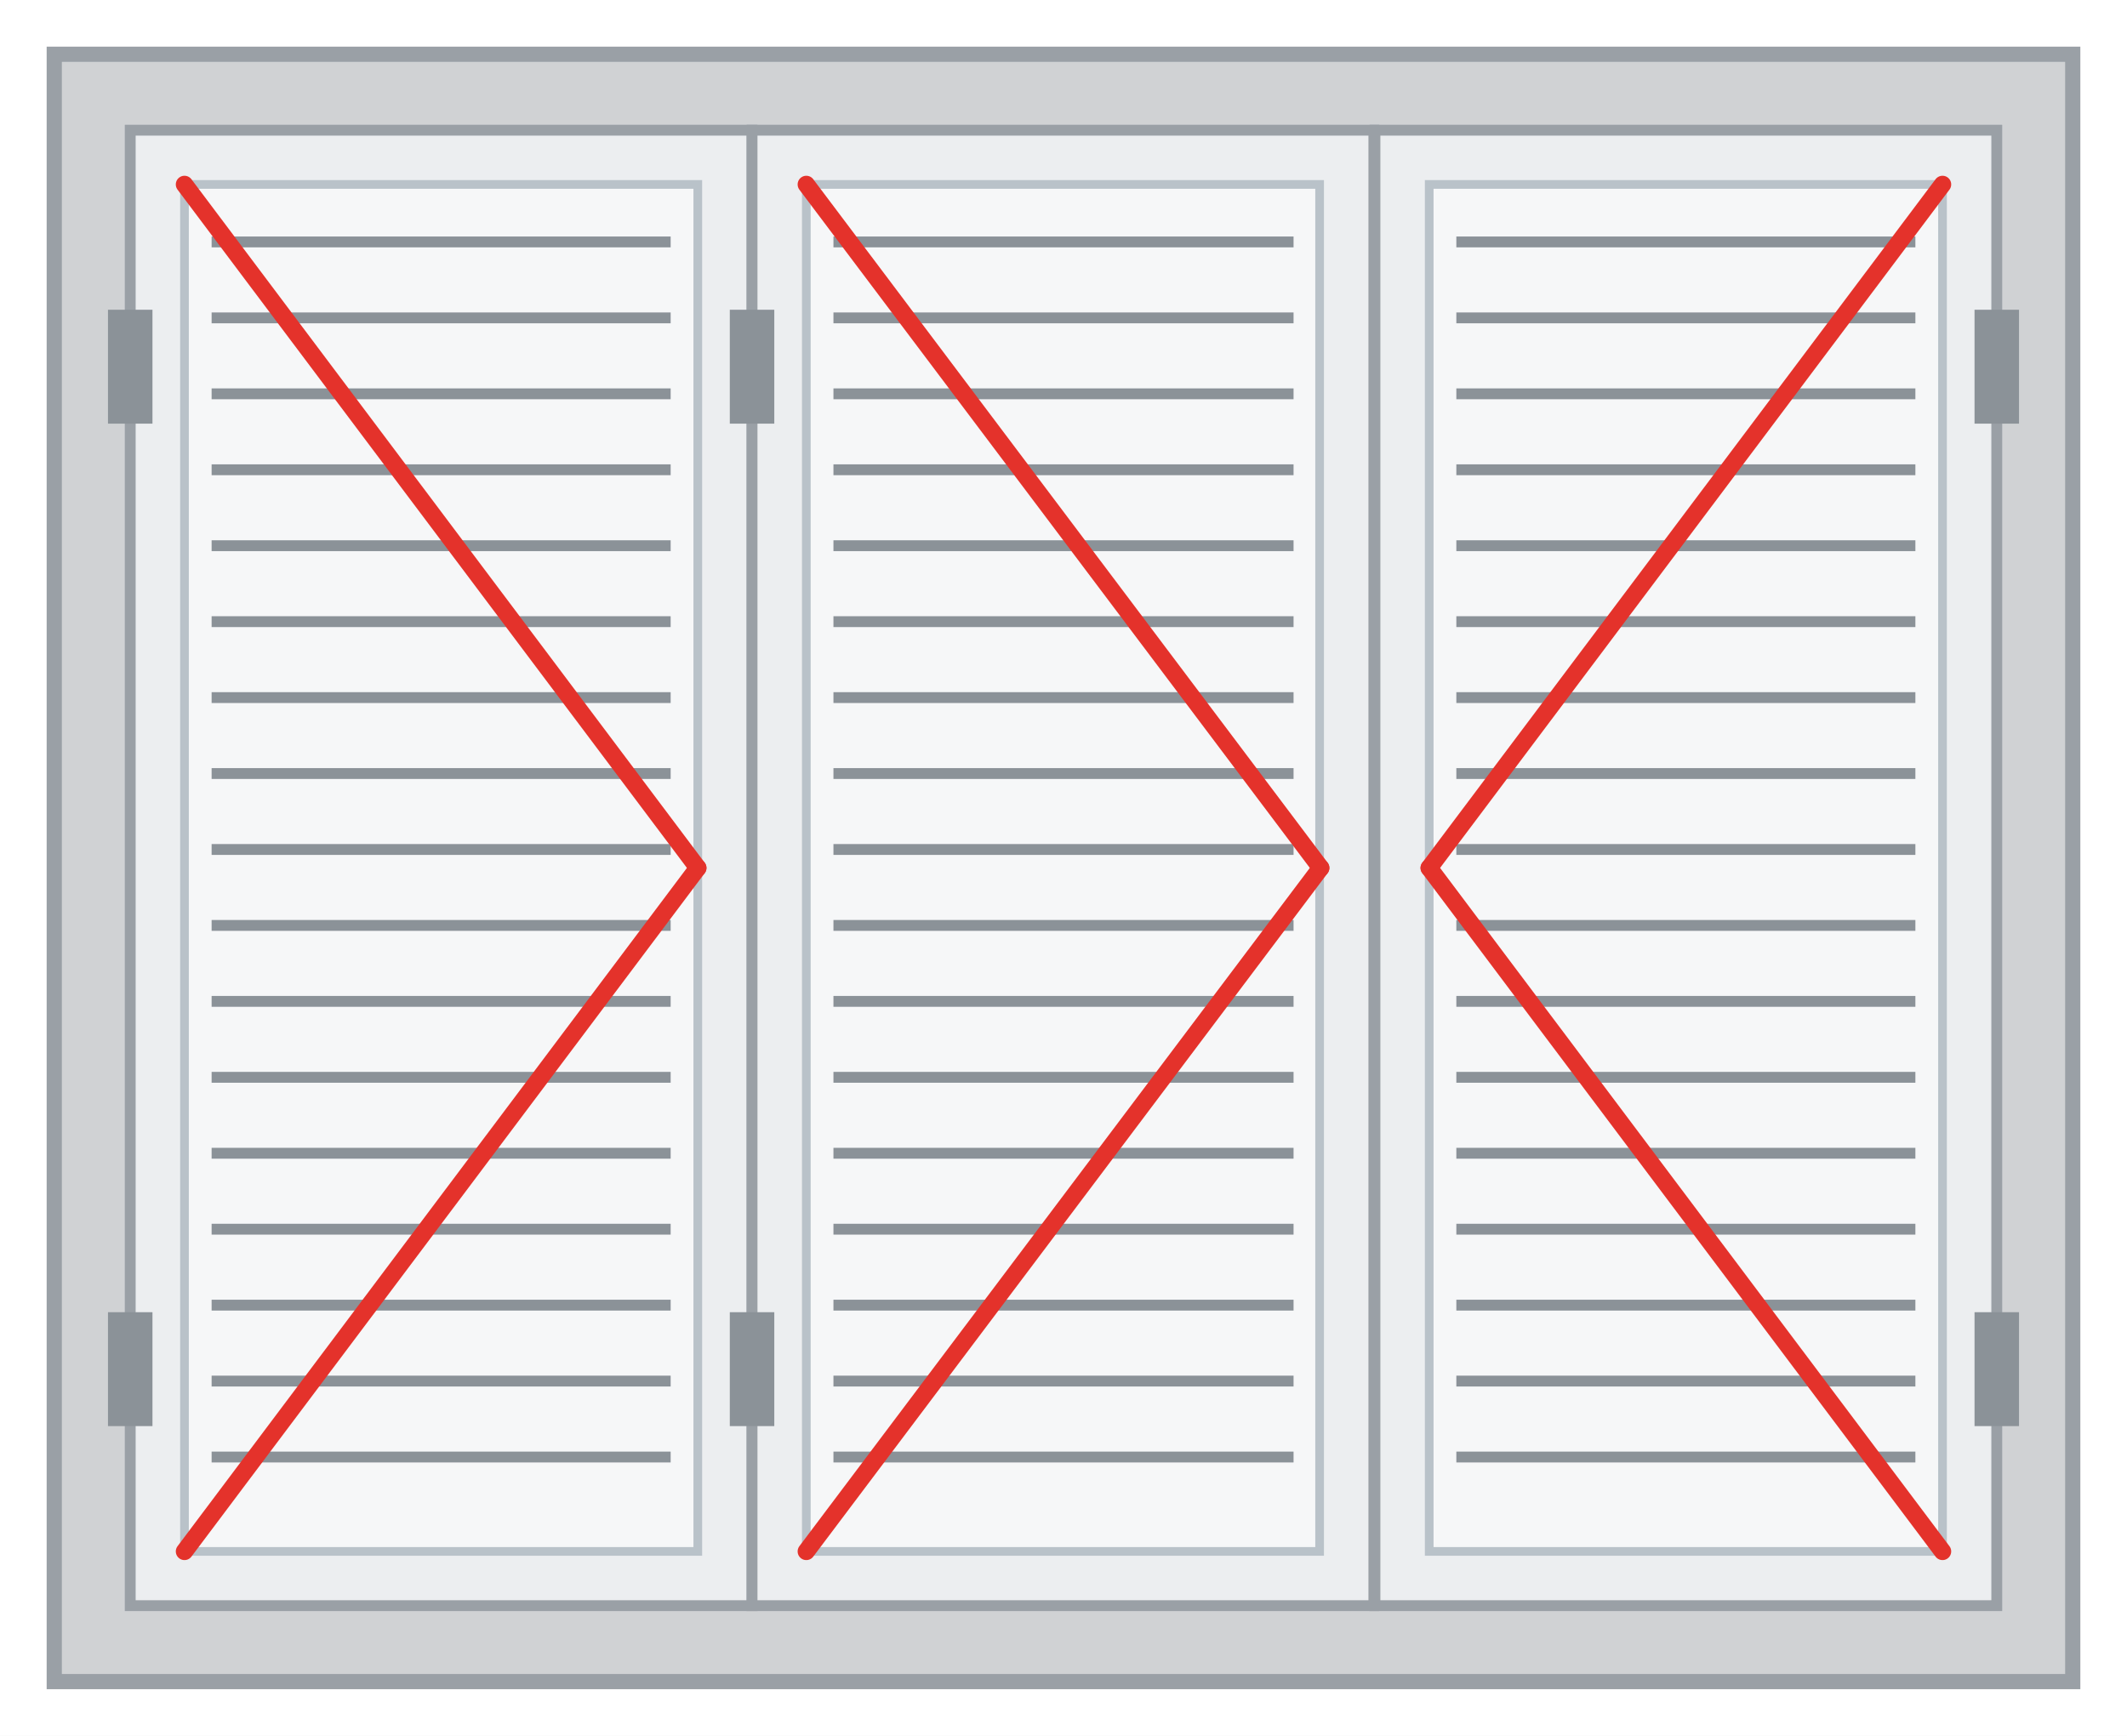
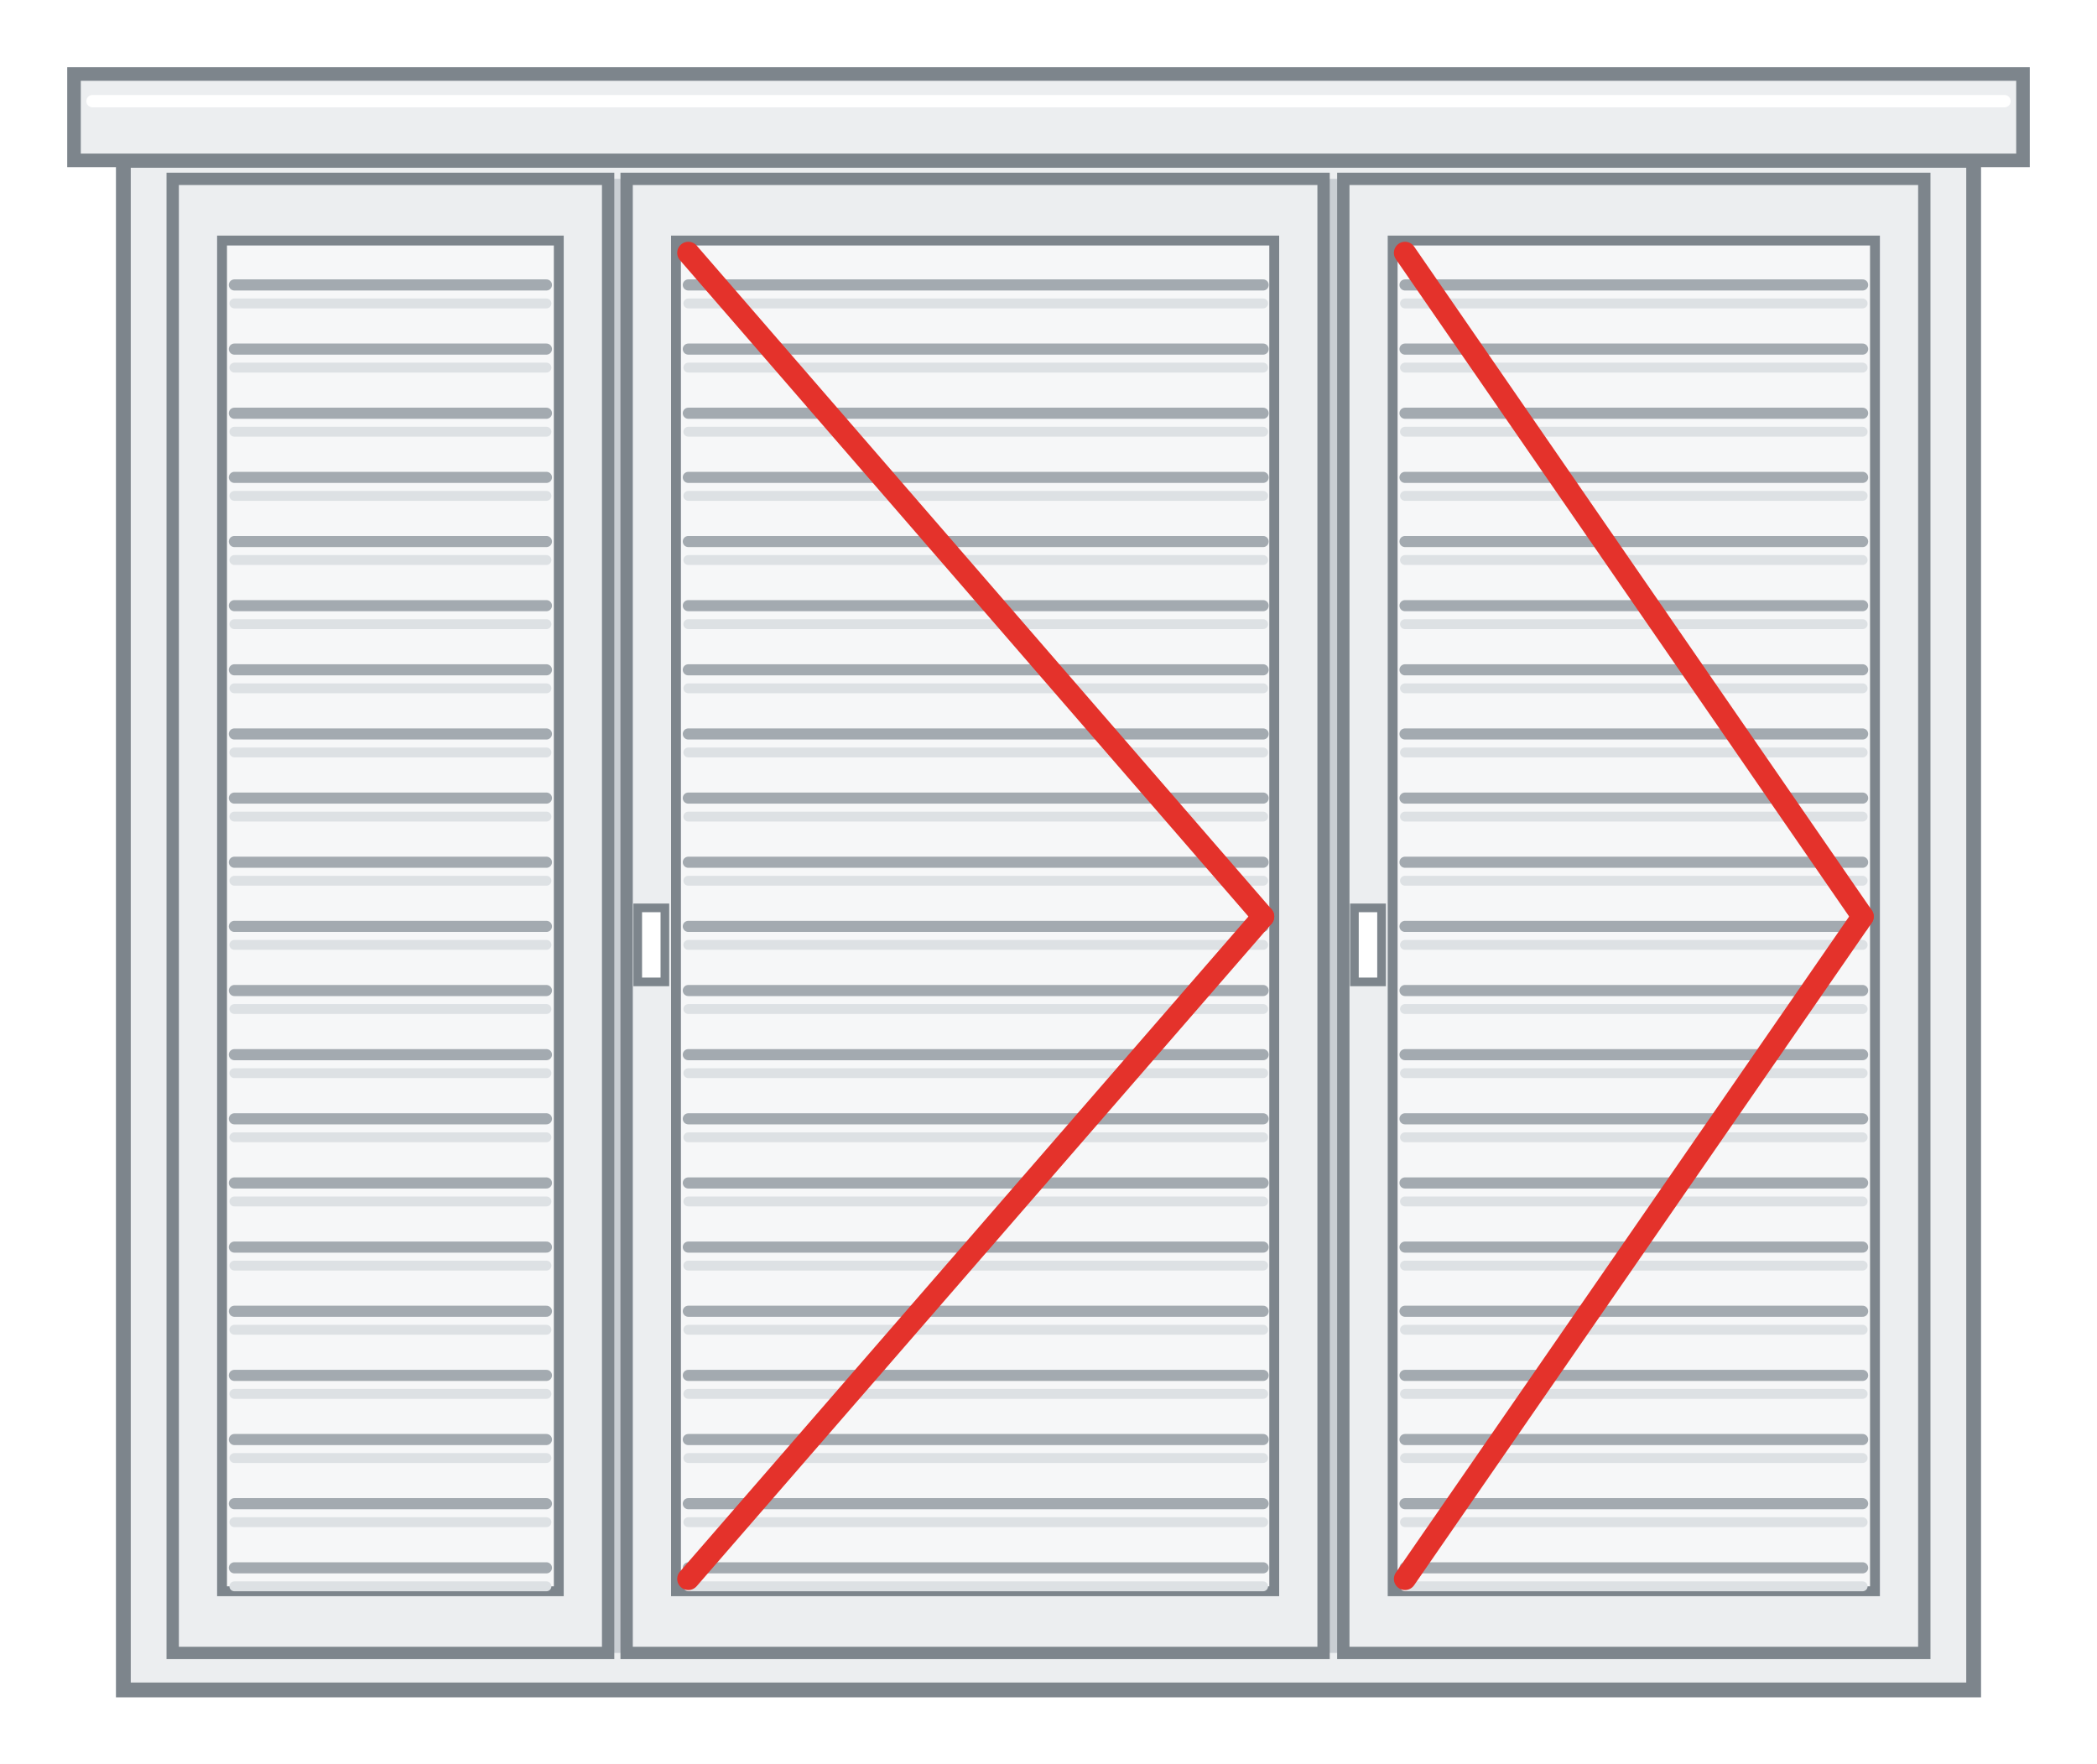
- <svg xmlns="http://www.w3.org/2000/svg" viewBox="0 0 196 160" width="196" height="160" role="img">
-   <rect width="196" height="160" fill="#ffffff" />
-   <rect x="5.0" y="5.0" width="186.0" height="150.0" fill="#d0d2d4" stroke="#9aa0a6" stroke-width="1.4" />
-   <rect x="12.0" y="12.0" width="57.3" height="136.0" fill="#eceef0" stroke="#9aa0a6" stroke-width="1" />
-   <rect x="17.0" y="17.0" width="47.3" height="126.0" fill="#f6f7f8" stroke="#b9c2c9" stroke-width="0.8" />
-   <line x1="19.5" y1="22.3" x2="61.8" y2="22.3" stroke="#8b9298" stroke-width="1" />
-   <line x1="19.5" y1="29.3" x2="61.8" y2="29.3" stroke="#8b9298" stroke-width="1" />
-   <line x1="19.5" y1="36.3" x2="61.8" y2="36.3" stroke="#8b9298" stroke-width="1" />
-   <line x1="19.5" y1="43.3" x2="61.8" y2="43.3" stroke="#8b9298" stroke-width="1" />
-   <line x1="19.5" y1="50.3" x2="61.8" y2="50.3" stroke="#8b9298" stroke-width="1" />
-   <line x1="19.5" y1="57.3" x2="61.8" y2="57.3" stroke="#8b9298" stroke-width="1" />
-   <line x1="19.5" y1="64.3" x2="61.8" y2="64.3" stroke="#8b9298" stroke-width="1" />
-   <line x1="19.5" y1="71.3" x2="61.8" y2="71.3" stroke="#8b9298" stroke-width="1" />
-   <line x1="19.5" y1="78.3" x2="61.8" y2="78.3" stroke="#8b9298" stroke-width="1" />
-   <line x1="19.5" y1="85.3" x2="61.8" y2="85.3" stroke="#8b9298" stroke-width="1" />
-   <line x1="19.5" y1="92.3" x2="61.8" y2="92.3" stroke="#8b9298" stroke-width="1" />
-   <line x1="19.5" y1="99.3" x2="61.8" y2="99.3" stroke="#8b9298" stroke-width="1" />
-   <line x1="19.5" y1="106.3" x2="61.8" y2="106.3" stroke="#8b9298" stroke-width="1" />
-   <line x1="19.5" y1="113.3" x2="61.8" y2="113.3" stroke="#8b9298" stroke-width="1" />
-   <line x1="19.5" y1="120.3" x2="61.8" y2="120.3" stroke="#8b9298" stroke-width="1" />
-   <line x1="19.5" y1="127.3" x2="61.8" y2="127.3" stroke="#8b9298" stroke-width="1" />
-   <line x1="19.5" y1="134.3" x2="61.8" y2="134.3" stroke="#8b9298" stroke-width="1" />
-   <line x1="17.0" y1="17.0" x2="64.3" y2="80.0" stroke="#e4322b" stroke-width="1.6" stroke-linecap="round" />
-   <line x1="17.0" y1="143.0" x2="64.3" y2="80.0" stroke="#e4322b" stroke-width="1.6" stroke-linecap="round" />
-   <rect x="10.2" y="28.8" width="3.6" height="10.0" fill="#8b9298" stroke="#8b9298" stroke-width="0.5" />
-   <rect x="10.2" y="121.2" width="3.6" height="10.0" fill="#8b9298" stroke="#8b9298" stroke-width="0.5" />
-   <rect x="69.3" y="12.0" width="57.3" height="136.0" fill="#eceef0" stroke="#9aa0a6" stroke-width="1" />
-   <rect x="74.3" y="17.0" width="47.3" height="126.0" fill="#f6f7f8" stroke="#b9c2c9" stroke-width="0.8" />
-   <line x1="76.8" y1="22.3" x2="119.2" y2="22.3" stroke="#8b9298" stroke-width="1" />
-   <line x1="76.8" y1="29.3" x2="119.2" y2="29.3" stroke="#8b9298" stroke-width="1" />
-   <line x1="76.8" y1="36.3" x2="119.2" y2="36.3" stroke="#8b9298" stroke-width="1" />
-   <line x1="76.8" y1="43.3" x2="119.2" y2="43.3" stroke="#8b9298" stroke-width="1" />
-   <line x1="76.8" y1="50.3" x2="119.2" y2="50.3" stroke="#8b9298" stroke-width="1" />
-   <line x1="76.8" y1="57.3" x2="119.2" y2="57.3" stroke="#8b9298" stroke-width="1" />
-   <line x1="76.8" y1="64.3" x2="119.2" y2="64.3" stroke="#8b9298" stroke-width="1" />
-   <line x1="76.8" y1="71.3" x2="119.2" y2="71.3" stroke="#8b9298" stroke-width="1" />
-   <line x1="76.8" y1="78.3" x2="119.2" y2="78.3" stroke="#8b9298" stroke-width="1" />
-   <line x1="76.8" y1="85.3" x2="119.2" y2="85.3" stroke="#8b9298" stroke-width="1" />
-   <line x1="76.8" y1="92.3" x2="119.2" y2="92.3" stroke="#8b9298" stroke-width="1" />
-   <line x1="76.8" y1="99.3" x2="119.2" y2="99.3" stroke="#8b9298" stroke-width="1" />
-   <line x1="76.8" y1="106.3" x2="119.2" y2="106.3" stroke="#8b9298" stroke-width="1" />
-   <line x1="76.8" y1="113.3" x2="119.2" y2="113.3" stroke="#8b9298" stroke-width="1" />
-   <line x1="76.8" y1="120.3" x2="119.2" y2="120.3" stroke="#8b9298" stroke-width="1" />
-   <line x1="76.8" y1="127.3" x2="119.2" y2="127.3" stroke="#8b9298" stroke-width="1" />
-   <line x1="76.8" y1="134.3" x2="119.2" y2="134.3" stroke="#8b9298" stroke-width="1" />
-   <line x1="74.3" y1="17.0" x2="121.7" y2="80.0" stroke="#e4322b" stroke-width="1.6" stroke-linecap="round" />
-   <line x1="74.3" y1="143.0" x2="121.7" y2="80.0" stroke="#e4322b" stroke-width="1.6" stroke-linecap="round" />
-   <rect x="67.5" y="28.8" width="3.6" height="10.0" fill="#8b9298" stroke="#8b9298" stroke-width="0.5" />
-   <rect x="67.5" y="121.2" width="3.6" height="10.0" fill="#8b9298" stroke="#8b9298" stroke-width="0.5" />
-   <rect x="126.7" y="12.0" width="57.3" height="136.0" fill="#eceef0" stroke="#9aa0a6" stroke-width="1" />
-   <rect x="131.7" y="17.0" width="47.3" height="126.0" fill="#f6f7f8" stroke="#b9c2c9" stroke-width="0.8" />
-   <line x1="134.2" y1="22.3" x2="176.5" y2="22.3" stroke="#8b9298" stroke-width="1" />
-   <line x1="134.2" y1="29.3" x2="176.5" y2="29.3" stroke="#8b9298" stroke-width="1" />
-   <line x1="134.2" y1="36.3" x2="176.5" y2="36.3" stroke="#8b9298" stroke-width="1" />
-   <line x1="134.2" y1="43.3" x2="176.5" y2="43.3" stroke="#8b9298" stroke-width="1" />
-   <line x1="134.2" y1="50.3" x2="176.5" y2="50.3" stroke="#8b9298" stroke-width="1" />
-   <line x1="134.2" y1="57.3" x2="176.5" y2="57.3" stroke="#8b9298" stroke-width="1" />
-   <line x1="134.2" y1="64.3" x2="176.5" y2="64.3" stroke="#8b9298" stroke-width="1" />
-   <line x1="134.2" y1="71.3" x2="176.5" y2="71.3" stroke="#8b9298" stroke-width="1" />
-   <line x1="134.2" y1="78.3" x2="176.5" y2="78.3" stroke="#8b9298" stroke-width="1" />
-   <line x1="134.2" y1="85.3" x2="176.5" y2="85.3" stroke="#8b9298" stroke-width="1" />
-   <line x1="134.2" y1="92.3" x2="176.5" y2="92.3" stroke="#8b9298" stroke-width="1" />
-   <line x1="134.2" y1="99.3" x2="176.5" y2="99.3" stroke="#8b9298" stroke-width="1" />
-   <line x1="134.2" y1="106.3" x2="176.5" y2="106.3" stroke="#8b9298" stroke-width="1" />
-   <line x1="134.2" y1="113.3" x2="176.5" y2="113.3" stroke="#8b9298" stroke-width="1" />
-   <line x1="134.2" y1="120.3" x2="176.5" y2="120.3" stroke="#8b9298" stroke-width="1" />
-   <line x1="134.2" y1="127.3" x2="176.5" y2="127.3" stroke="#8b9298" stroke-width="1" />
-   <line x1="134.2" y1="134.3" x2="176.5" y2="134.3" stroke="#8b9298" stroke-width="1" />
-   <line x1="179.0" y1="17.0" x2="131.7" y2="80.0" stroke="#e4322b" stroke-width="1.6" stroke-linecap="round" />
-   <line x1="179.0" y1="143.0" x2="131.7" y2="80.0" stroke="#e4322b" stroke-width="1.6" stroke-linecap="round" />
-   <rect x="182.2" y="28.8" width="3.6" height="10.0" fill="#8b9298" stroke="#8b9298" stroke-width="0.5" />
-   <rect x="182.2" y="121.2" width="3.6" height="10.0" fill="#8b9298" stroke="#8b9298" stroke-width="0.5" />
+ <svg xmlns="http://www.w3.org/2000/svg" viewBox="0 0 170 143" width="170" height="143" role="img">
+   <rect width="170" height="143" fill="#ffffff" />
+   <rect x="10.0" y="13.0" width="150.0" height="124.0" fill="#eceef0" stroke="#7d858c" stroke-width="1.2" />
+   <rect x="14.0" y="14.5" width="142.0" height="119.5" fill="#c9ced3" stroke="none" stroke-width="0" />
+   <rect x="14.0" y="14.5" width="35.3" height="119.5" fill="#eceef0" stroke="#7d858c" stroke-width="1" />
+   <rect x="18.0" y="19.5" width="27.3" height="109.5" fill="#f6f7f8" stroke="#7d858c" stroke-width="0.8" />
+   <line x1="19.0" y1="23.1" x2="44.3" y2="23.1" stroke="#a3aab0" stroke-width="0.9" stroke-linecap="round" />
+   <line x1="19.0" y1="24.6" x2="44.3" y2="24.6" stroke="#dde1e4" stroke-width="0.8" stroke-linecap="round" />
+   <line x1="19.0" y1="28.3" x2="44.3" y2="28.3" stroke="#a3aab0" stroke-width="0.9" stroke-linecap="round" />
+   <line x1="19.0" y1="29.8" x2="44.3" y2="29.8" stroke="#dde1e4" stroke-width="0.8" stroke-linecap="round" />
+   <line x1="19.0" y1="33.5" x2="44.3" y2="33.5" stroke="#a3aab0" stroke-width="0.9" stroke-linecap="round" />
+   <line x1="19.0" y1="35.0" x2="44.3" y2="35.0" stroke="#dde1e4" stroke-width="0.8" stroke-linecap="round" />
+   <line x1="19.0" y1="38.7" x2="44.3" y2="38.7" stroke="#a3aab0" stroke-width="0.9" stroke-linecap="round" />
+   <line x1="19.0" y1="40.2" x2="44.3" y2="40.2" stroke="#dde1e4" stroke-width="0.8" stroke-linecap="round" />
+   <line x1="19.0" y1="43.9" x2="44.3" y2="43.9" stroke="#a3aab0" stroke-width="0.9" stroke-linecap="round" />
+   <line x1="19.0" y1="45.4" x2="44.3" y2="45.4" stroke="#dde1e4" stroke-width="0.8" stroke-linecap="round" />
+   <line x1="19.0" y1="49.1" x2="44.3" y2="49.1" stroke="#a3aab0" stroke-width="0.9" stroke-linecap="round" />
+   <line x1="19.0" y1="50.6" x2="44.3" y2="50.6" stroke="#dde1e4" stroke-width="0.8" stroke-linecap="round" />
+   <line x1="19.0" y1="54.3" x2="44.3" y2="54.3" stroke="#a3aab0" stroke-width="0.9" stroke-linecap="round" />
+   <line x1="19.0" y1="55.8" x2="44.3" y2="55.8" stroke="#dde1e4" stroke-width="0.8" stroke-linecap="round" />
+   <line x1="19.0" y1="59.5" x2="44.3" y2="59.5" stroke="#a3aab0" stroke-width="0.9" stroke-linecap="round" />
+   <line x1="19.0" y1="61.0" x2="44.3" y2="61.0" stroke="#dde1e4" stroke-width="0.8" stroke-linecap="round" />
+   <line x1="19.0" y1="64.7" x2="44.3" y2="64.7" stroke="#a3aab0" stroke-width="0.9" stroke-linecap="round" />
+   <line x1="19.0" y1="66.2" x2="44.3" y2="66.2" stroke="#dde1e4" stroke-width="0.8" stroke-linecap="round" />
+   <line x1="19.0" y1="69.9" x2="44.3" y2="69.9" stroke="#a3aab0" stroke-width="0.9" stroke-linecap="round" />
+   <line x1="19.0" y1="71.4" x2="44.3" y2="71.4" stroke="#dde1e4" stroke-width="0.8" stroke-linecap="round" />
+   <line x1="19.0" y1="75.1" x2="44.3" y2="75.1" stroke="#a3aab0" stroke-width="0.9" stroke-linecap="round" />
+   <line x1="19.0" y1="76.6" x2="44.3" y2="76.6" stroke="#dde1e4" stroke-width="0.8" stroke-linecap="round" />
+   <line x1="19.0" y1="80.3" x2="44.3" y2="80.3" stroke="#a3aab0" stroke-width="0.9" stroke-linecap="round" />
+   <line x1="19.0" y1="81.8" x2="44.3" y2="81.8" stroke="#dde1e4" stroke-width="0.8" stroke-linecap="round" />
+   <line x1="19.0" y1="85.5" x2="44.3" y2="85.5" stroke="#a3aab0" stroke-width="0.9" stroke-linecap="round" />
+   <line x1="19.0" y1="87.0" x2="44.3" y2="87.0" stroke="#dde1e4" stroke-width="0.8" stroke-linecap="round" />
+   <line x1="19.0" y1="90.7" x2="44.3" y2="90.7" stroke="#a3aab0" stroke-width="0.9" stroke-linecap="round" />
+   <line x1="19.0" y1="92.2" x2="44.3" y2="92.2" stroke="#dde1e4" stroke-width="0.8" stroke-linecap="round" />
+   <line x1="19.0" y1="95.9" x2="44.3" y2="95.9" stroke="#a3aab0" stroke-width="0.9" stroke-linecap="round" />
+   <line x1="19.0" y1="97.4" x2="44.3" y2="97.4" stroke="#dde1e4" stroke-width="0.8" stroke-linecap="round" />
+   <line x1="19.0" y1="101.1" x2="44.3" y2="101.1" stroke="#a3aab0" stroke-width="0.9" stroke-linecap="round" />
+   <line x1="19.0" y1="102.6" x2="44.3" y2="102.6" stroke="#dde1e4" stroke-width="0.8" stroke-linecap="round" />
+   <line x1="19.0" y1="106.3" x2="44.3" y2="106.3" stroke="#a3aab0" stroke-width="0.9" stroke-linecap="round" />
+   <line x1="19.0" y1="107.8" x2="44.3" y2="107.8" stroke="#dde1e4" stroke-width="0.8" stroke-linecap="round" />
+   <line x1="19.0" y1="111.5" x2="44.3" y2="111.5" stroke="#a3aab0" stroke-width="0.9" stroke-linecap="round" />
+   <line x1="19.0" y1="113.0" x2="44.3" y2="113.0" stroke="#dde1e4" stroke-width="0.8" stroke-linecap="round" />
+   <line x1="19.0" y1="116.7" x2="44.3" y2="116.7" stroke="#a3aab0" stroke-width="0.9" stroke-linecap="round" />
+   <line x1="19.0" y1="118.2" x2="44.3" y2="118.2" stroke="#dde1e4" stroke-width="0.8" stroke-linecap="round" />
+   <line x1="19.0" y1="121.9" x2="44.3" y2="121.9" stroke="#a3aab0" stroke-width="0.9" stroke-linecap="round" />
+   <line x1="19.0" y1="123.4" x2="44.3" y2="123.4" stroke="#dde1e4" stroke-width="0.8" stroke-linecap="round" />
+   <line x1="19.0" y1="127.1" x2="44.3" y2="127.1" stroke="#a3aab0" stroke-width="0.9" stroke-linecap="round" />
+   <line x1="19.0" y1="128.6" x2="44.3" y2="128.6" stroke="#dde1e4" stroke-width="0.8" stroke-linecap="round" />
+   <rect x="50.8" y="14.5" width="56.5" height="119.5" fill="#eceef0" stroke="#7d858c" stroke-width="1" />
+   <rect x="54.8" y="19.5" width="48.5" height="109.5" fill="#f6f7f8" stroke="#7d858c" stroke-width="0.8" />
+   <line x1="55.8" y1="23.1" x2="102.4" y2="23.1" stroke="#a3aab0" stroke-width="0.9" stroke-linecap="round" />
+   <line x1="55.8" y1="24.6" x2="102.4" y2="24.6" stroke="#dde1e4" stroke-width="0.8" stroke-linecap="round" />
+   <line x1="55.8" y1="28.3" x2="102.4" y2="28.3" stroke="#a3aab0" stroke-width="0.9" stroke-linecap="round" />
+   <line x1="55.8" y1="29.8" x2="102.4" y2="29.8" stroke="#dde1e4" stroke-width="0.8" stroke-linecap="round" />
+   <line x1="55.8" y1="33.5" x2="102.4" y2="33.5" stroke="#a3aab0" stroke-width="0.9" stroke-linecap="round" />
+   <line x1="55.8" y1="35.0" x2="102.4" y2="35.0" stroke="#dde1e4" stroke-width="0.8" stroke-linecap="round" />
+   <line x1="55.8" y1="38.7" x2="102.4" y2="38.7" stroke="#a3aab0" stroke-width="0.9" stroke-linecap="round" />
+   <line x1="55.8" y1="40.2" x2="102.4" y2="40.2" stroke="#dde1e4" stroke-width="0.8" stroke-linecap="round" />
+   <line x1="55.8" y1="43.9" x2="102.4" y2="43.9" stroke="#a3aab0" stroke-width="0.9" stroke-linecap="round" />
+   <line x1="55.8" y1="45.4" x2="102.4" y2="45.4" stroke="#dde1e4" stroke-width="0.8" stroke-linecap="round" />
+   <line x1="55.8" y1="49.1" x2="102.4" y2="49.1" stroke="#a3aab0" stroke-width="0.9" stroke-linecap="round" />
+   <line x1="55.8" y1="50.6" x2="102.4" y2="50.6" stroke="#dde1e4" stroke-width="0.8" stroke-linecap="round" />
+   <line x1="55.8" y1="54.3" x2="102.4" y2="54.3" stroke="#a3aab0" stroke-width="0.9" stroke-linecap="round" />
+   <line x1="55.8" y1="55.8" x2="102.4" y2="55.8" stroke="#dde1e4" stroke-width="0.8" stroke-linecap="round" />
+   <line x1="55.8" y1="59.5" x2="102.4" y2="59.5" stroke="#a3aab0" stroke-width="0.9" stroke-linecap="round" />
+   <line x1="55.8" y1="61.0" x2="102.4" y2="61.0" stroke="#dde1e4" stroke-width="0.8" stroke-linecap="round" />
+   <line x1="55.8" y1="64.7" x2="102.4" y2="64.7" stroke="#a3aab0" stroke-width="0.9" stroke-linecap="round" />
+   <line x1="55.8" y1="66.2" x2="102.4" y2="66.2" stroke="#dde1e4" stroke-width="0.8" stroke-linecap="round" />
+   <line x1="55.8" y1="69.9" x2="102.4" y2="69.9" stroke="#a3aab0" stroke-width="0.9" stroke-linecap="round" />
+   <line x1="55.8" y1="71.4" x2="102.4" y2="71.4" stroke="#dde1e4" stroke-width="0.8" stroke-linecap="round" />
+   <line x1="55.8" y1="75.1" x2="102.4" y2="75.1" stroke="#a3aab0" stroke-width="0.9" stroke-linecap="round" />
+   <line x1="55.8" y1="76.6" x2="102.4" y2="76.6" stroke="#dde1e4" stroke-width="0.8" stroke-linecap="round" />
+   <line x1="55.8" y1="80.3" x2="102.4" y2="80.3" stroke="#a3aab0" stroke-width="0.9" stroke-linecap="round" />
+   <line x1="55.8" y1="81.8" x2="102.4" y2="81.8" stroke="#dde1e4" stroke-width="0.8" stroke-linecap="round" />
+   <line x1="55.8" y1="85.5" x2="102.4" y2="85.5" stroke="#a3aab0" stroke-width="0.9" stroke-linecap="round" />
+   <line x1="55.8" y1="87.0" x2="102.4" y2="87.0" stroke="#dde1e4" stroke-width="0.8" stroke-linecap="round" />
+   <line x1="55.8" y1="90.7" x2="102.4" y2="90.7" stroke="#a3aab0" stroke-width="0.9" stroke-linecap="round" />
+   <line x1="55.8" y1="92.2" x2="102.4" y2="92.2" stroke="#dde1e4" stroke-width="0.8" stroke-linecap="round" />
+   <line x1="55.8" y1="95.9" x2="102.4" y2="95.9" stroke="#a3aab0" stroke-width="0.9" stroke-linecap="round" />
+   <line x1="55.8" y1="97.4" x2="102.4" y2="97.4" stroke="#dde1e4" stroke-width="0.8" stroke-linecap="round" />
+   <line x1="55.8" y1="101.1" x2="102.4" y2="101.1" stroke="#a3aab0" stroke-width="0.9" stroke-linecap="round" />
+   <line x1="55.8" y1="102.6" x2="102.4" y2="102.6" stroke="#dde1e4" stroke-width="0.8" stroke-linecap="round" />
+   <line x1="55.8" y1="106.3" x2="102.4" y2="106.3" stroke="#a3aab0" stroke-width="0.9" stroke-linecap="round" />
+   <line x1="55.8" y1="107.8" x2="102.4" y2="107.8" stroke="#dde1e4" stroke-width="0.8" stroke-linecap="round" />
+   <line x1="55.8" y1="111.5" x2="102.4" y2="111.5" stroke="#a3aab0" stroke-width="0.9" stroke-linecap="round" />
+   <line x1="55.8" y1="113.0" x2="102.4" y2="113.0" stroke="#dde1e4" stroke-width="0.8" stroke-linecap="round" />
+   <line x1="55.8" y1="116.7" x2="102.4" y2="116.7" stroke="#a3aab0" stroke-width="0.9" stroke-linecap="round" />
+   <line x1="55.8" y1="118.2" x2="102.4" y2="118.2" stroke="#dde1e4" stroke-width="0.8" stroke-linecap="round" />
+   <line x1="55.8" y1="121.9" x2="102.4" y2="121.9" stroke="#a3aab0" stroke-width="0.9" stroke-linecap="round" />
+   <line x1="55.8" y1="123.4" x2="102.4" y2="123.4" stroke="#dde1e4" stroke-width="0.8" stroke-linecap="round" />
+   <line x1="55.8" y1="127.1" x2="102.4" y2="127.1" stroke="#a3aab0" stroke-width="0.9" stroke-linecap="round" />
+   <line x1="55.8" y1="128.6" x2="102.4" y2="128.6" stroke="#dde1e4" stroke-width="0.8" stroke-linecap="round" />
+   <line x1="55.8" y1="20.5" x2="102.4" y2="74.3" stroke="#e4322b" stroke-width="1.8" stroke-linecap="round" />
+   <line x1="55.8" y1="128.0" x2="102.4" y2="74.3" stroke="#e4322b" stroke-width="1.8" stroke-linecap="round" />
+   <rect x="51.7" y="73.6" width="2.2" height="6.0" fill="#ffffff" stroke="#7d858c" stroke-width="0.7" />
+   <rect x="108.9" y="14.5" width="47.1" height="119.5" fill="#eceef0" stroke="#7d858c" stroke-width="1" />
+   <rect x="112.9" y="19.5" width="39.1" height="109.5" fill="#f6f7f8" stroke="#7d858c" stroke-width="0.8" />
+   <line x1="113.9" y1="23.1" x2="151.0" y2="23.1" stroke="#a3aab0" stroke-width="0.9" stroke-linecap="round" />
+   <line x1="113.9" y1="24.6" x2="151.0" y2="24.6" stroke="#dde1e4" stroke-width="0.8" stroke-linecap="round" />
+   <line x1="113.9" y1="28.3" x2="151.0" y2="28.3" stroke="#a3aab0" stroke-width="0.9" stroke-linecap="round" />
+   <line x1="113.9" y1="29.8" x2="151.0" y2="29.8" stroke="#dde1e4" stroke-width="0.8" stroke-linecap="round" />
+   <line x1="113.9" y1="33.5" x2="151.0" y2="33.5" stroke="#a3aab0" stroke-width="0.9" stroke-linecap="round" />
+   <line x1="113.9" y1="35.0" x2="151.0" y2="35.0" stroke="#dde1e4" stroke-width="0.8" stroke-linecap="round" />
+   <line x1="113.9" y1="38.7" x2="151.0" y2="38.7" stroke="#a3aab0" stroke-width="0.9" stroke-linecap="round" />
+   <line x1="113.9" y1="40.2" x2="151.0" y2="40.2" stroke="#dde1e4" stroke-width="0.8" stroke-linecap="round" />
+   <line x1="113.9" y1="43.9" x2="151.0" y2="43.9" stroke="#a3aab0" stroke-width="0.9" stroke-linecap="round" />
+   <line x1="113.9" y1="45.4" x2="151.0" y2="45.4" stroke="#dde1e4" stroke-width="0.8" stroke-linecap="round" />
+   <line x1="113.9" y1="49.1" x2="151.0" y2="49.1" stroke="#a3aab0" stroke-width="0.9" stroke-linecap="round" />
+   <line x1="113.9" y1="50.6" x2="151.0" y2="50.6" stroke="#dde1e4" stroke-width="0.8" stroke-linecap="round" />
+   <line x1="113.9" y1="54.3" x2="151.0" y2="54.3" stroke="#a3aab0" stroke-width="0.9" stroke-linecap="round" />
+   <line x1="113.9" y1="55.8" x2="151.0" y2="55.8" stroke="#dde1e4" stroke-width="0.8" stroke-linecap="round" />
+   <line x1="113.9" y1="59.5" x2="151.0" y2="59.5" stroke="#a3aab0" stroke-width="0.9" stroke-linecap="round" />
+   <line x1="113.9" y1="61.0" x2="151.0" y2="61.0" stroke="#dde1e4" stroke-width="0.8" stroke-linecap="round" />
+   <line x1="113.9" y1="64.7" x2="151.0" y2="64.7" stroke="#a3aab0" stroke-width="0.9" stroke-linecap="round" />
+   <line x1="113.9" y1="66.2" x2="151.0" y2="66.2" stroke="#dde1e4" stroke-width="0.8" stroke-linecap="round" />
+   <line x1="113.9" y1="69.9" x2="151.0" y2="69.9" stroke="#a3aab0" stroke-width="0.9" stroke-linecap="round" />
+   <line x1="113.9" y1="71.4" x2="151.0" y2="71.4" stroke="#dde1e4" stroke-width="0.8" stroke-linecap="round" />
+   <line x1="113.9" y1="75.1" x2="151.0" y2="75.1" stroke="#a3aab0" stroke-width="0.9" stroke-linecap="round" />
+   <line x1="113.9" y1="76.6" x2="151.0" y2="76.6" stroke="#dde1e4" stroke-width="0.8" stroke-linecap="round" />
+   <line x1="113.9" y1="80.3" x2="151.0" y2="80.3" stroke="#a3aab0" stroke-width="0.9" stroke-linecap="round" />
+   <line x1="113.9" y1="81.8" x2="151.0" y2="81.8" stroke="#dde1e4" stroke-width="0.8" stroke-linecap="round" />
+   <line x1="113.9" y1="85.5" x2="151.0" y2="85.5" stroke="#a3aab0" stroke-width="0.9" stroke-linecap="round" />
+   <line x1="113.9" y1="87.0" x2="151.0" y2="87.0" stroke="#dde1e4" stroke-width="0.8" stroke-linecap="round" />
+   <line x1="113.9" y1="90.7" x2="151.0" y2="90.7" stroke="#a3aab0" stroke-width="0.9" stroke-linecap="round" />
+   <line x1="113.9" y1="92.2" x2="151.0" y2="92.2" stroke="#dde1e4" stroke-width="0.8" stroke-linecap="round" />
+   <line x1="113.9" y1="95.9" x2="151.0" y2="95.9" stroke="#a3aab0" stroke-width="0.9" stroke-linecap="round" />
+   <line x1="113.9" y1="97.4" x2="151.0" y2="97.4" stroke="#dde1e4" stroke-width="0.8" stroke-linecap="round" />
+   <line x1="113.9" y1="101.1" x2="151.0" y2="101.1" stroke="#a3aab0" stroke-width="0.9" stroke-linecap="round" />
+   <line x1="113.9" y1="102.6" x2="151.0" y2="102.6" stroke="#dde1e4" stroke-width="0.8" stroke-linecap="round" />
+   <line x1="113.9" y1="106.3" x2="151.0" y2="106.3" stroke="#a3aab0" stroke-width="0.9" stroke-linecap="round" />
+   <line x1="113.9" y1="107.8" x2="151.0" y2="107.8" stroke="#dde1e4" stroke-width="0.8" stroke-linecap="round" />
+   <line x1="113.9" y1="111.5" x2="151.0" y2="111.5" stroke="#a3aab0" stroke-width="0.9" stroke-linecap="round" />
+   <line x1="113.9" y1="113.0" x2="151.0" y2="113.0" stroke="#dde1e4" stroke-width="0.8" stroke-linecap="round" />
+   <line x1="113.9" y1="116.7" x2="151.0" y2="116.7" stroke="#a3aab0" stroke-width="0.9" stroke-linecap="round" />
+   <line x1="113.9" y1="118.2" x2="151.0" y2="118.2" stroke="#dde1e4" stroke-width="0.8" stroke-linecap="round" />
+   <line x1="113.9" y1="121.9" x2="151.0" y2="121.9" stroke="#a3aab0" stroke-width="0.9" stroke-linecap="round" />
+   <line x1="113.9" y1="123.4" x2="151.0" y2="123.4" stroke="#dde1e4" stroke-width="0.8" stroke-linecap="round" />
+   <line x1="113.9" y1="127.1" x2="151.0" y2="127.1" stroke="#a3aab0" stroke-width="0.9" stroke-linecap="round" />
+   <line x1="113.9" y1="128.6" x2="151.0" y2="128.6" stroke="#dde1e4" stroke-width="0.8" stroke-linecap="round" />
+   <line x1="113.9" y1="20.5" x2="151.0" y2="74.3" stroke="#e4322b" stroke-width="1.8" stroke-linecap="round" />
+   <line x1="113.9" y1="128.0" x2="151.0" y2="74.3" stroke="#e4322b" stroke-width="1.8" stroke-linecap="round" />
+   <rect x="109.8" y="73.6" width="2.2" height="6.0" fill="#ffffff" stroke="#7d858c" stroke-width="0.7" />
+   <rect x="6.0" y="6.0" width="158.0" height="7.0" fill="#eceef0" stroke="#7d858c" stroke-width="1.1" />
+   <line x1="7.5" y1="8.2" x2="162.5" y2="8.2" stroke="#ffffff" stroke-width="1" stroke-linecap="round" />
</svg>
